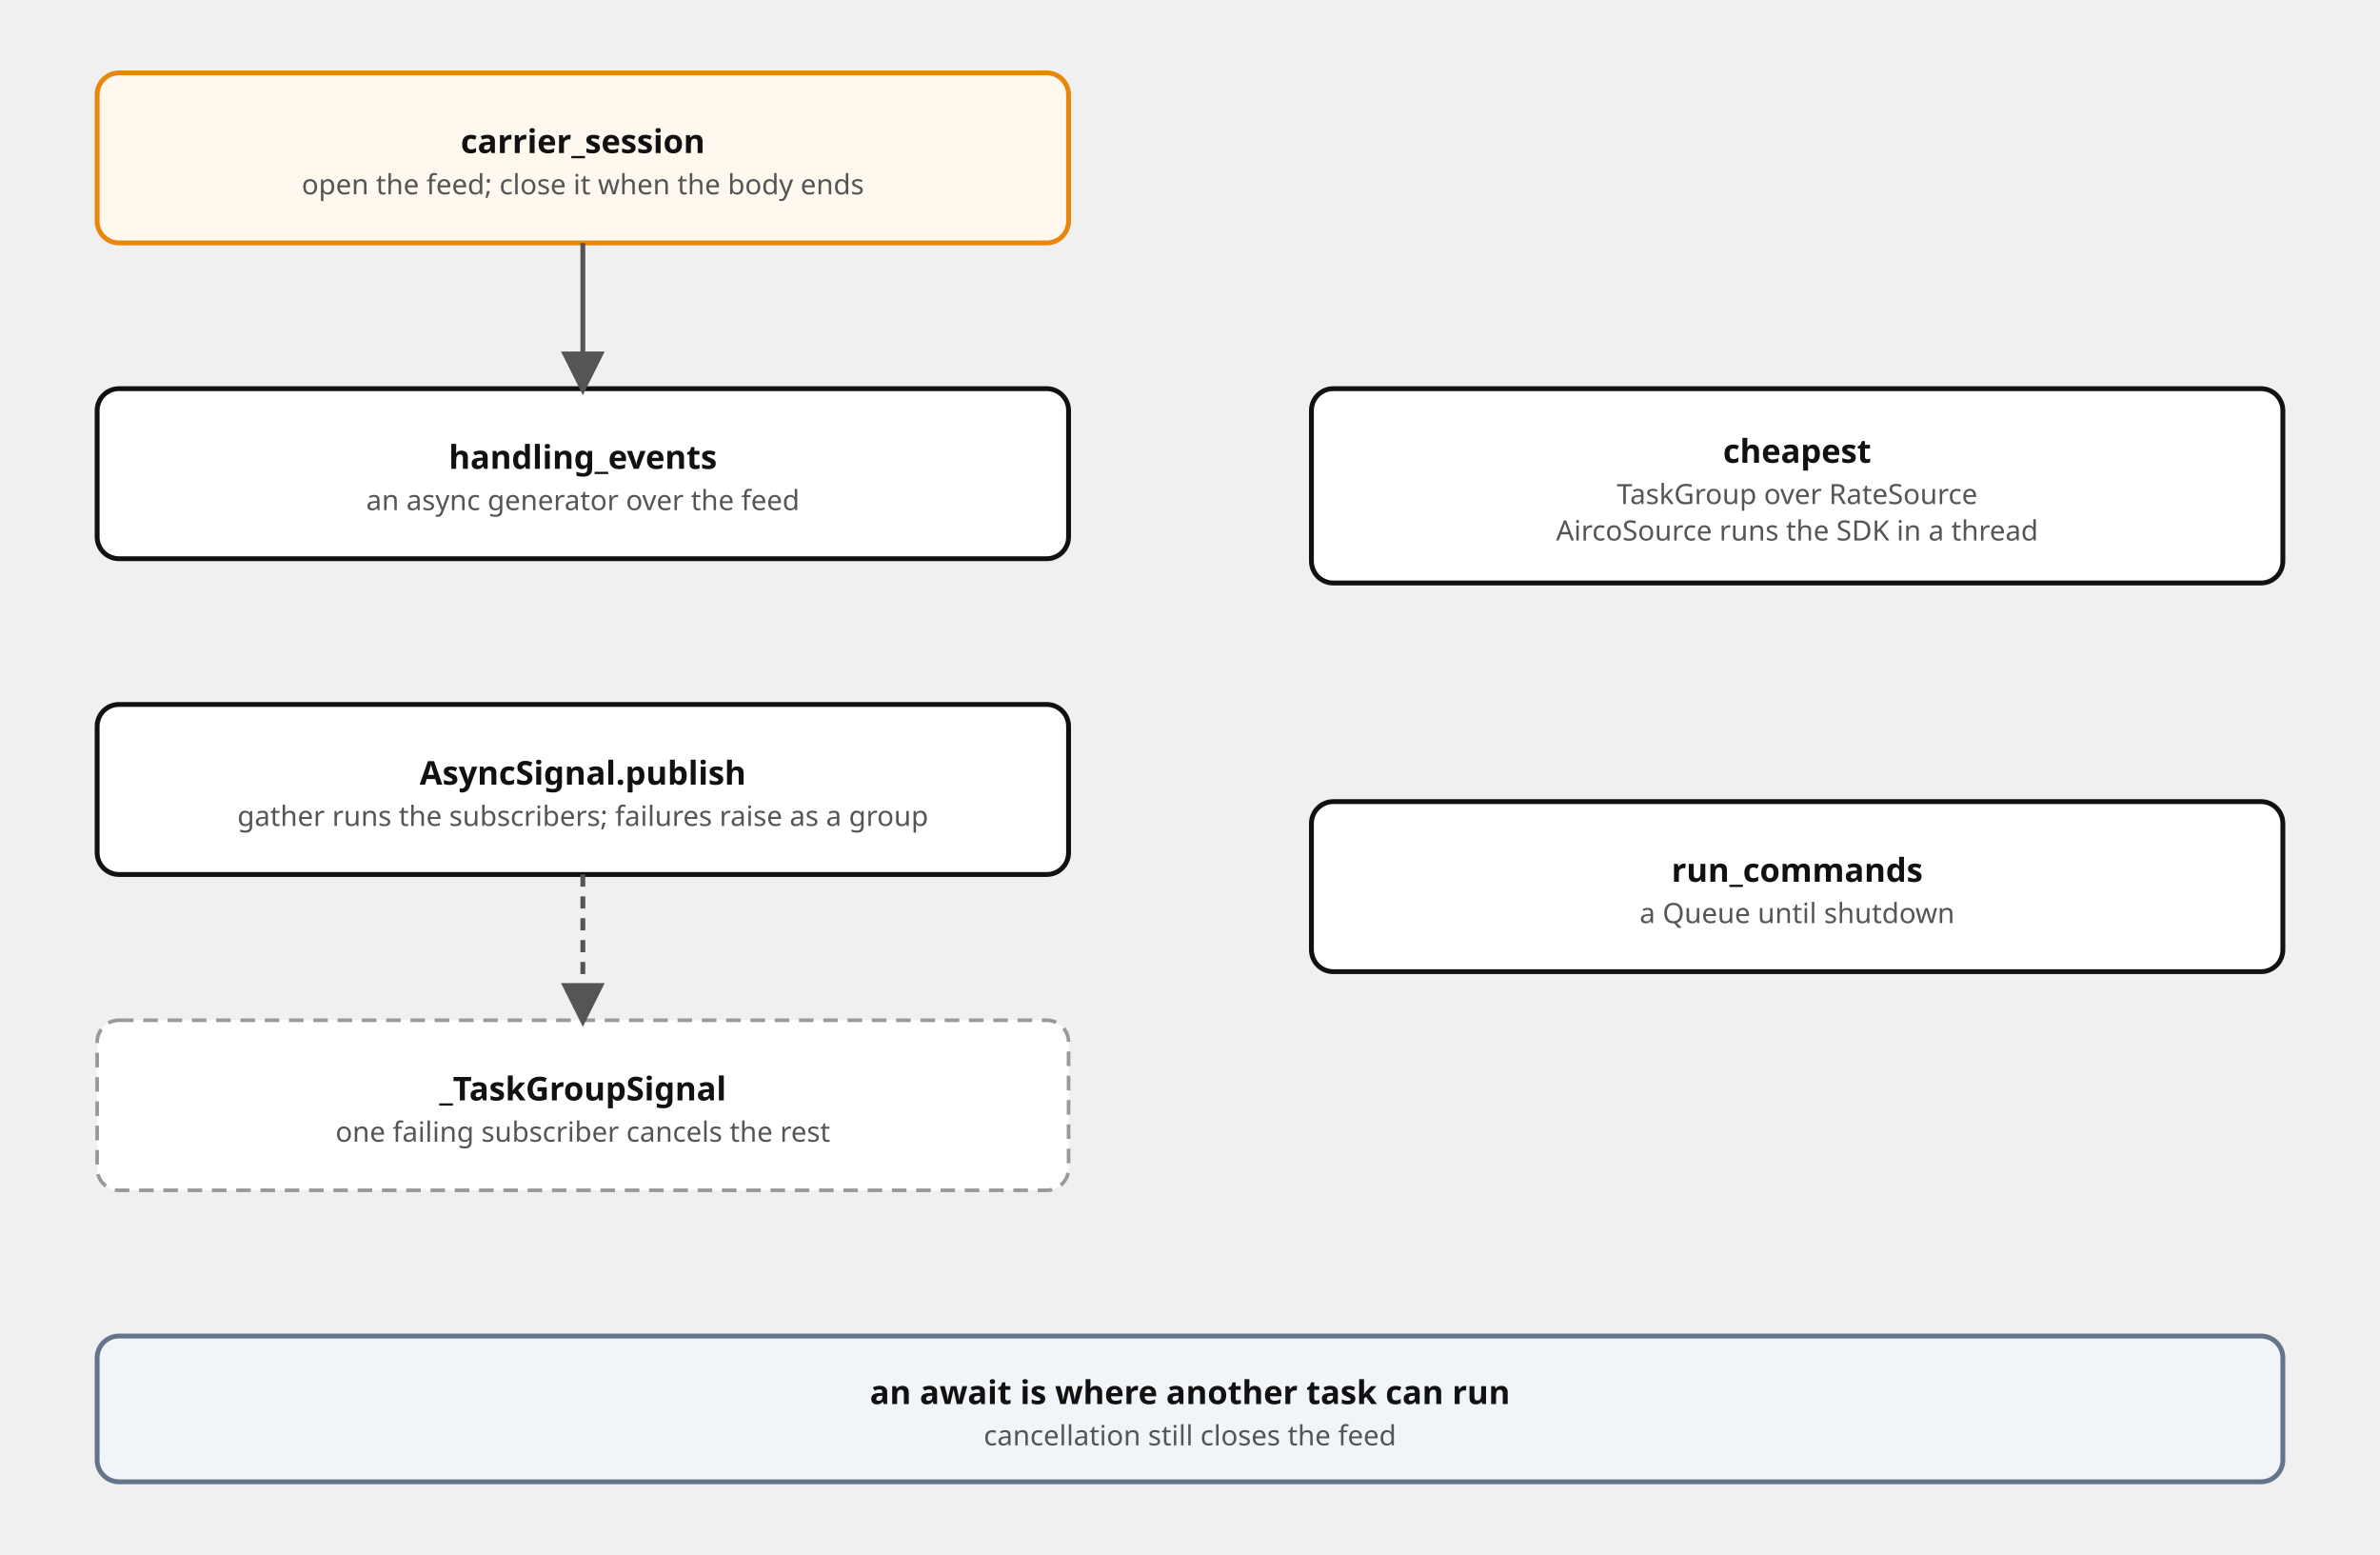
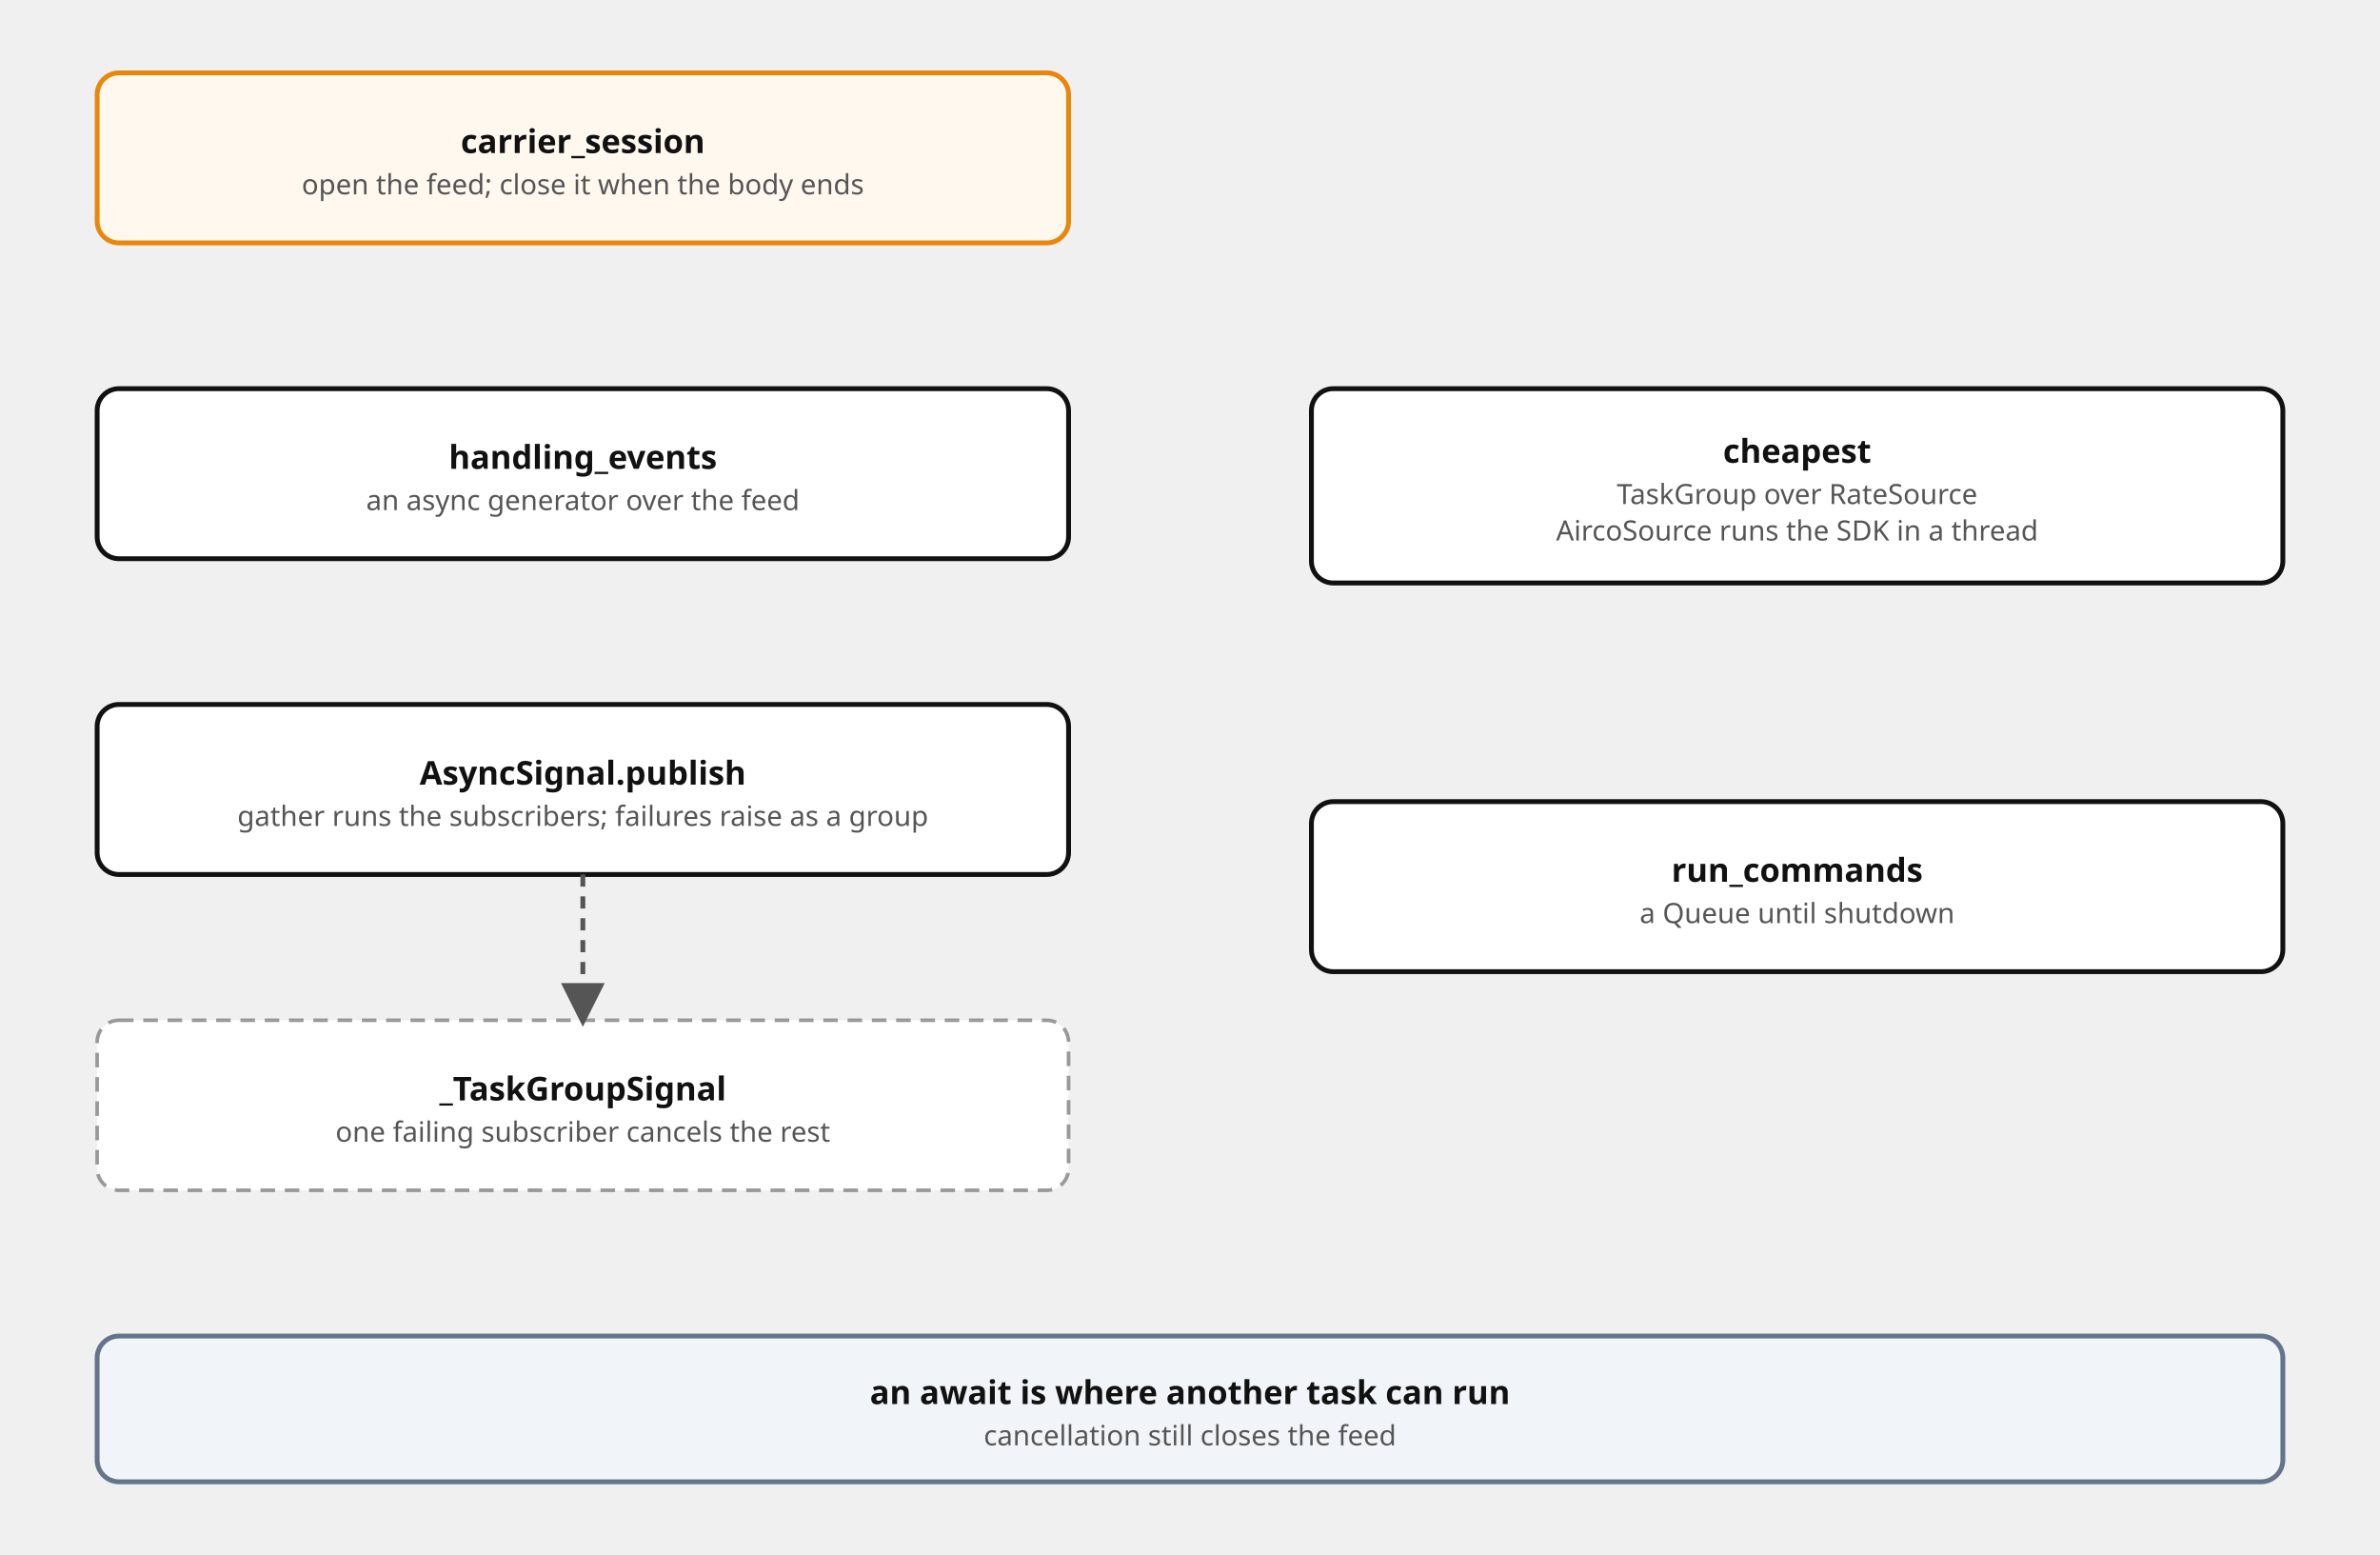
<svg xmlns="http://www.w3.org/2000/svg" viewBox="0 0 980 640" font-family="'Red Hat Text', system-ui, sans-serif" role="img">
  <defs>
    <marker id="a" viewBox="0 0 10 10" refX="8.5" refY="5" markerWidth="9" markerHeight="9" orient="auto-start-reverse">
      <path d="M0,0 L10,5 L0,10 z" fill="#555" />
    </marker>
    <marker id="am" viewBox="0 0 10 10" refX="8.5" refY="5" markerWidth="9" markerHeight="9" orient="auto-start-reverse">
      <path d="M0,0 L10,5 L0,10 z" fill="#b8650a" />
    </marker>
  </defs>
  <rect x="40" y="30" width="400" height="70" rx="9" fill="#fff8ef" stroke="#e8870c" stroke-width="2" />
  <text x="240.0" y="63.0" font-size="13.5" font-weight="700" fill="#111111" text-anchor="middle">carrier_session</text>
  <text x="240.0" y="80.0" font-size="11.5" fill="#555555" text-anchor="middle">open the feed; close it when the body ends</text>
  <rect x="40" y="160" width="400" height="70" rx="9" fill="#ffffff" stroke="#111111" stroke-width="2" />
  <text x="240.0" y="193.0" font-size="13.5" font-weight="700" fill="#111111" text-anchor="middle">handling_events</text>
  <text x="240.0" y="210.0" font-size="11.5" fill="#555555" text-anchor="middle">an async generator over the feed</text>
  <rect x="40" y="290" width="400" height="70" rx="9" fill="#ffffff" stroke="#111111" stroke-width="2" />
  <text x="240.0" y="323.0" font-size="13.5" font-weight="700" fill="#111111" text-anchor="middle">AsyncSignal.publish</text>
  <text x="240.0" y="340.0" font-size="11.5" fill="#555555" text-anchor="middle">gather runs the subscribers; failures raise as a group</text>
  <rect x="40" y="420" width="400" height="70" rx="9" fill="#ffffff" stroke="#999999" stroke-width="1.5" stroke-dasharray="6 4" />
  <text x="240.0" y="453.0" font-size="13.5" font-weight="700" fill="#111111" text-anchor="middle">_TaskGroupSignal</text>
  <text x="240.0" y="470.0" font-size="11.5" fill="#555555" text-anchor="middle">one failing subscriber cancels the rest</text>
  <rect x="540" y="160" width="400" height="80" rx="9" fill="#ffffff" stroke="#111111" stroke-width="2" />
  <text x="740.0" y="190.5" font-size="13.5" font-weight="700" fill="#111111" text-anchor="middle">cheapest</text>
  <text x="740.0" y="207.5" font-size="11.5" fill="#555555" text-anchor="middle">TaskGroup over RateSource</text>
  <text x="740.0" y="222.5" font-size="11.5" fill="#555555" text-anchor="middle">AircoSource runs the SDK in a thread</text>
  <rect x="540" y="330" width="400" height="70" rx="9" fill="#ffffff" stroke="#111111" stroke-width="2" />
  <text x="740.0" y="363.0" font-size="13.5" font-weight="700" fill="#111111" text-anchor="middle">run_commands</text>
  <text x="740.0" y="380.0" font-size="11.5" fill="#555555" text-anchor="middle">a Queue until shutdown</text>
  <rect x="40" y="550" width="900" height="60" rx="9" fill="#f1f5f9" stroke="#64748b" stroke-width="2" />
  <text x="490.0" y="578.0" font-size="13.5" font-weight="700" fill="#111111" text-anchor="middle">an await is where another task can run</text>
  <text x="490.0" y="595.0" font-size="11.5" fill="#555555" text-anchor="middle">cancellation still closes the feed</text>
-   <path d="M240,100 L240,160" fill="none" stroke="#555" stroke-width="2" marker-end="url(#a)" />
  <path d="M240,360 L240,420" fill="none" stroke="#555" stroke-width="2" stroke-dasharray="5 4" marker-end="url(#a)" />
</svg>
